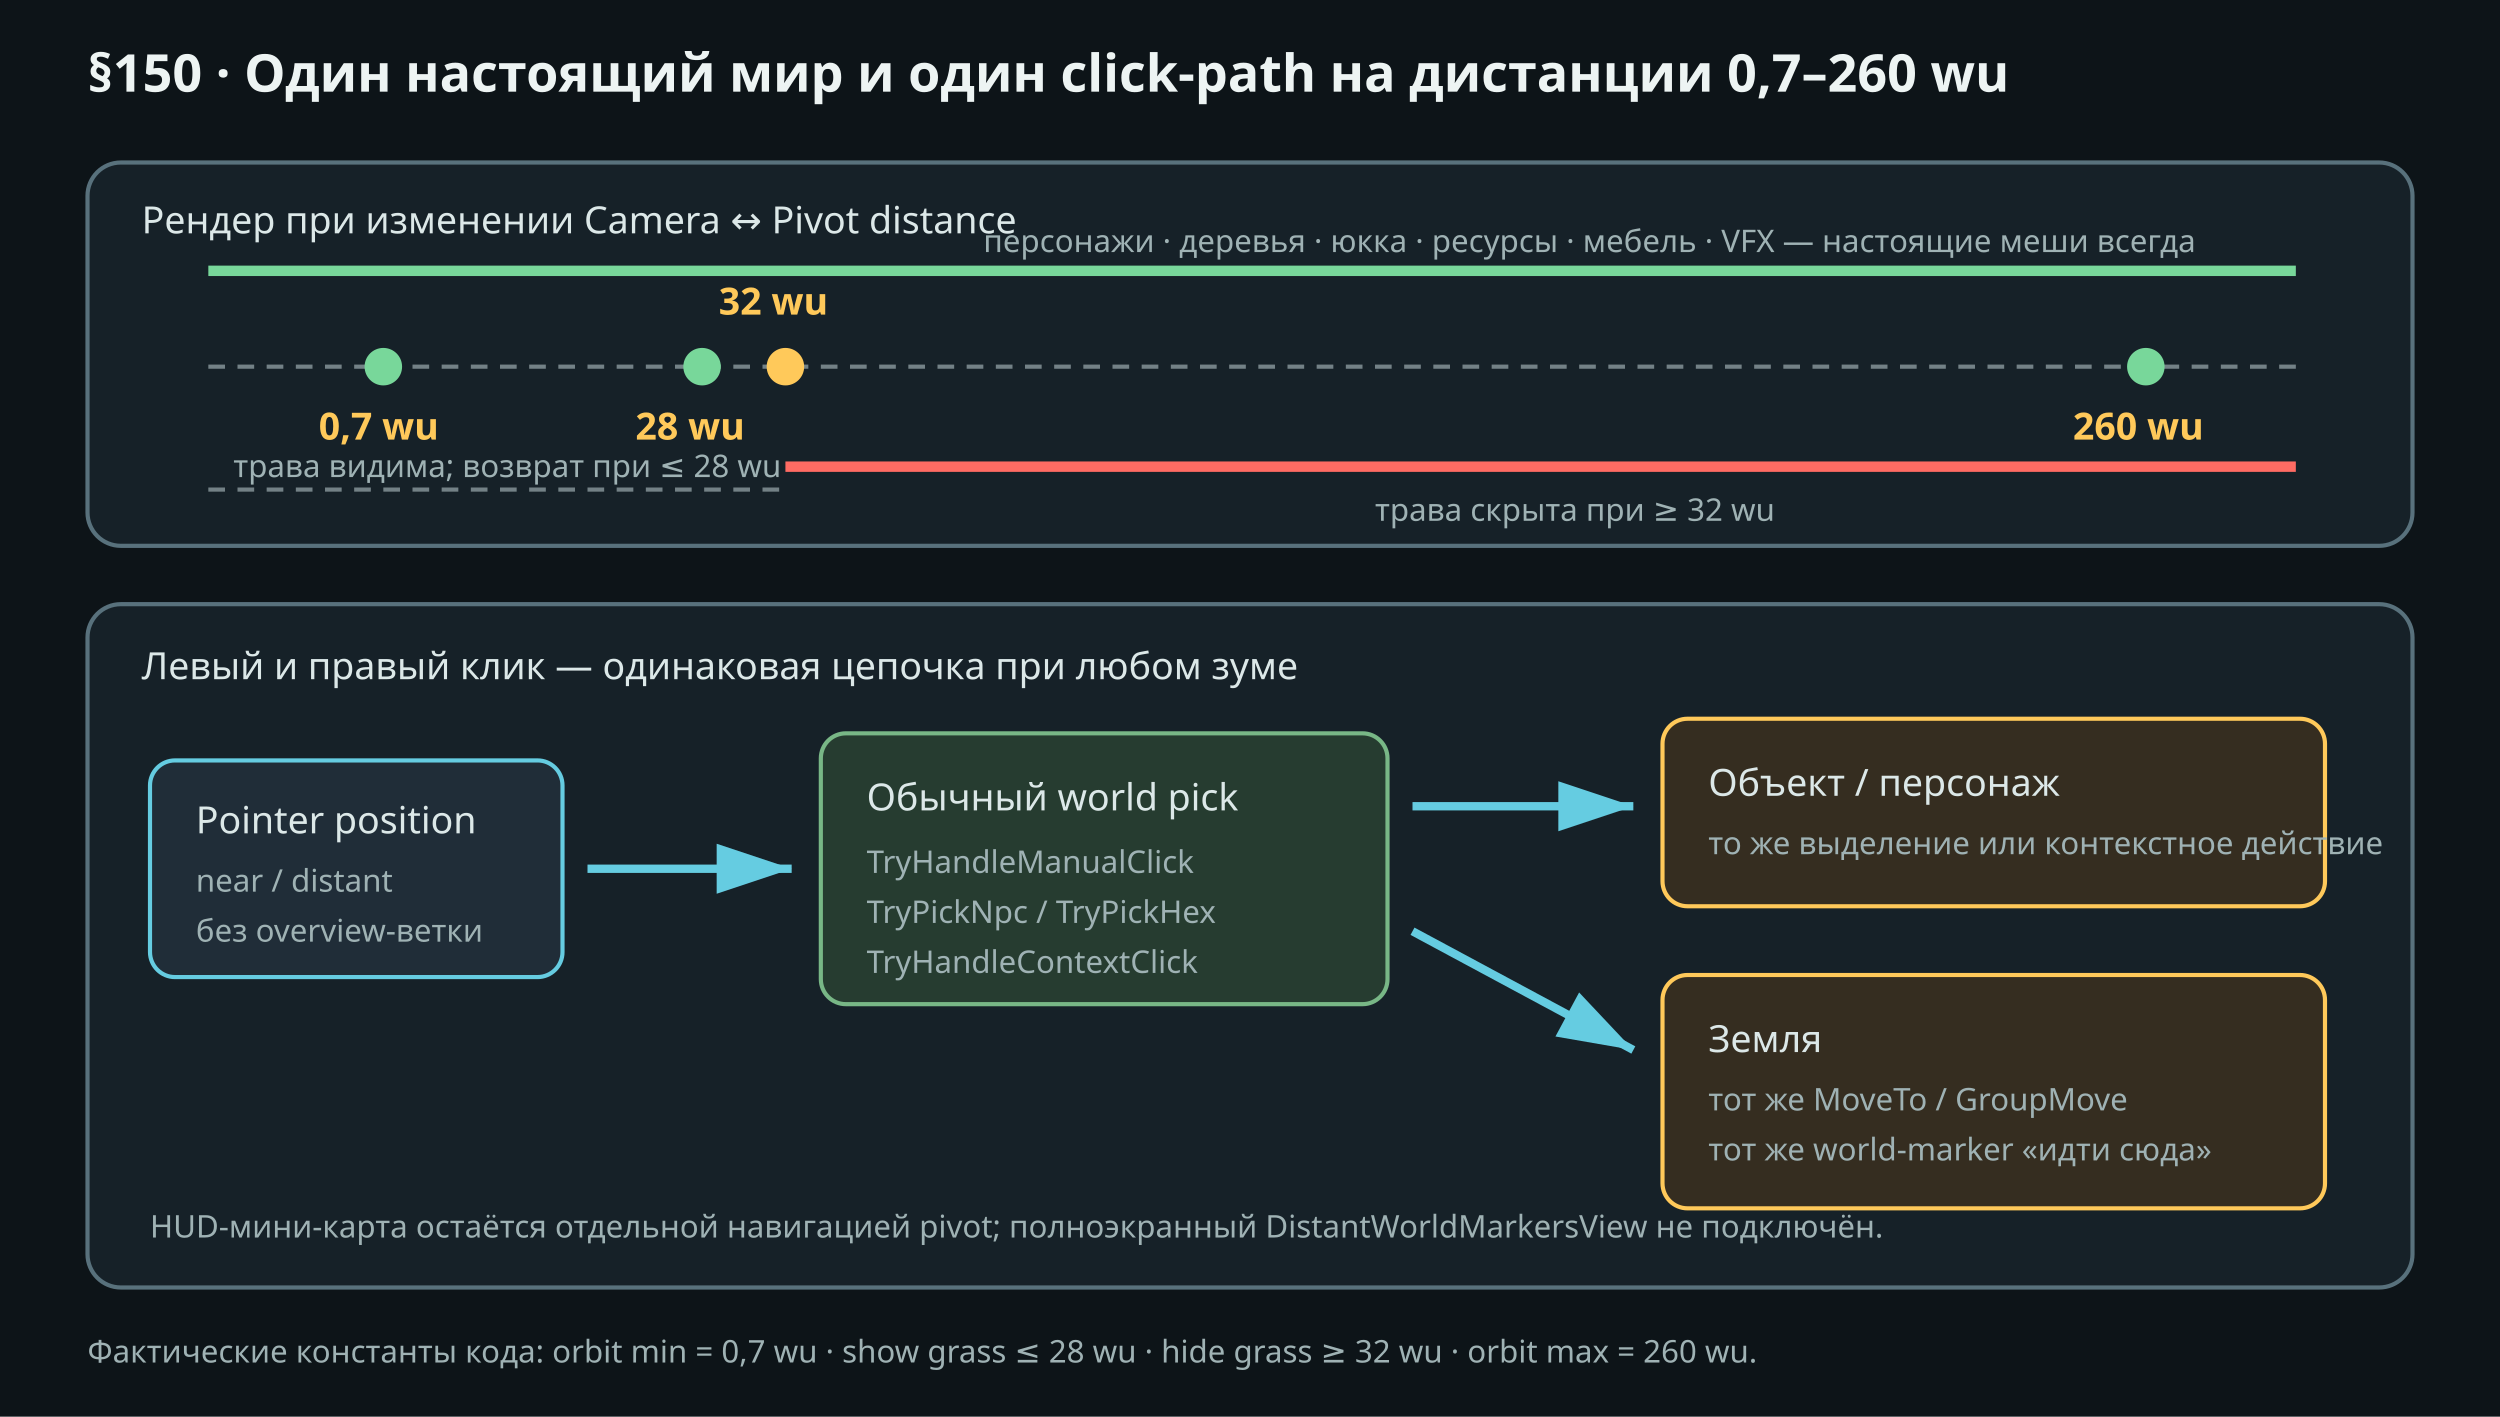
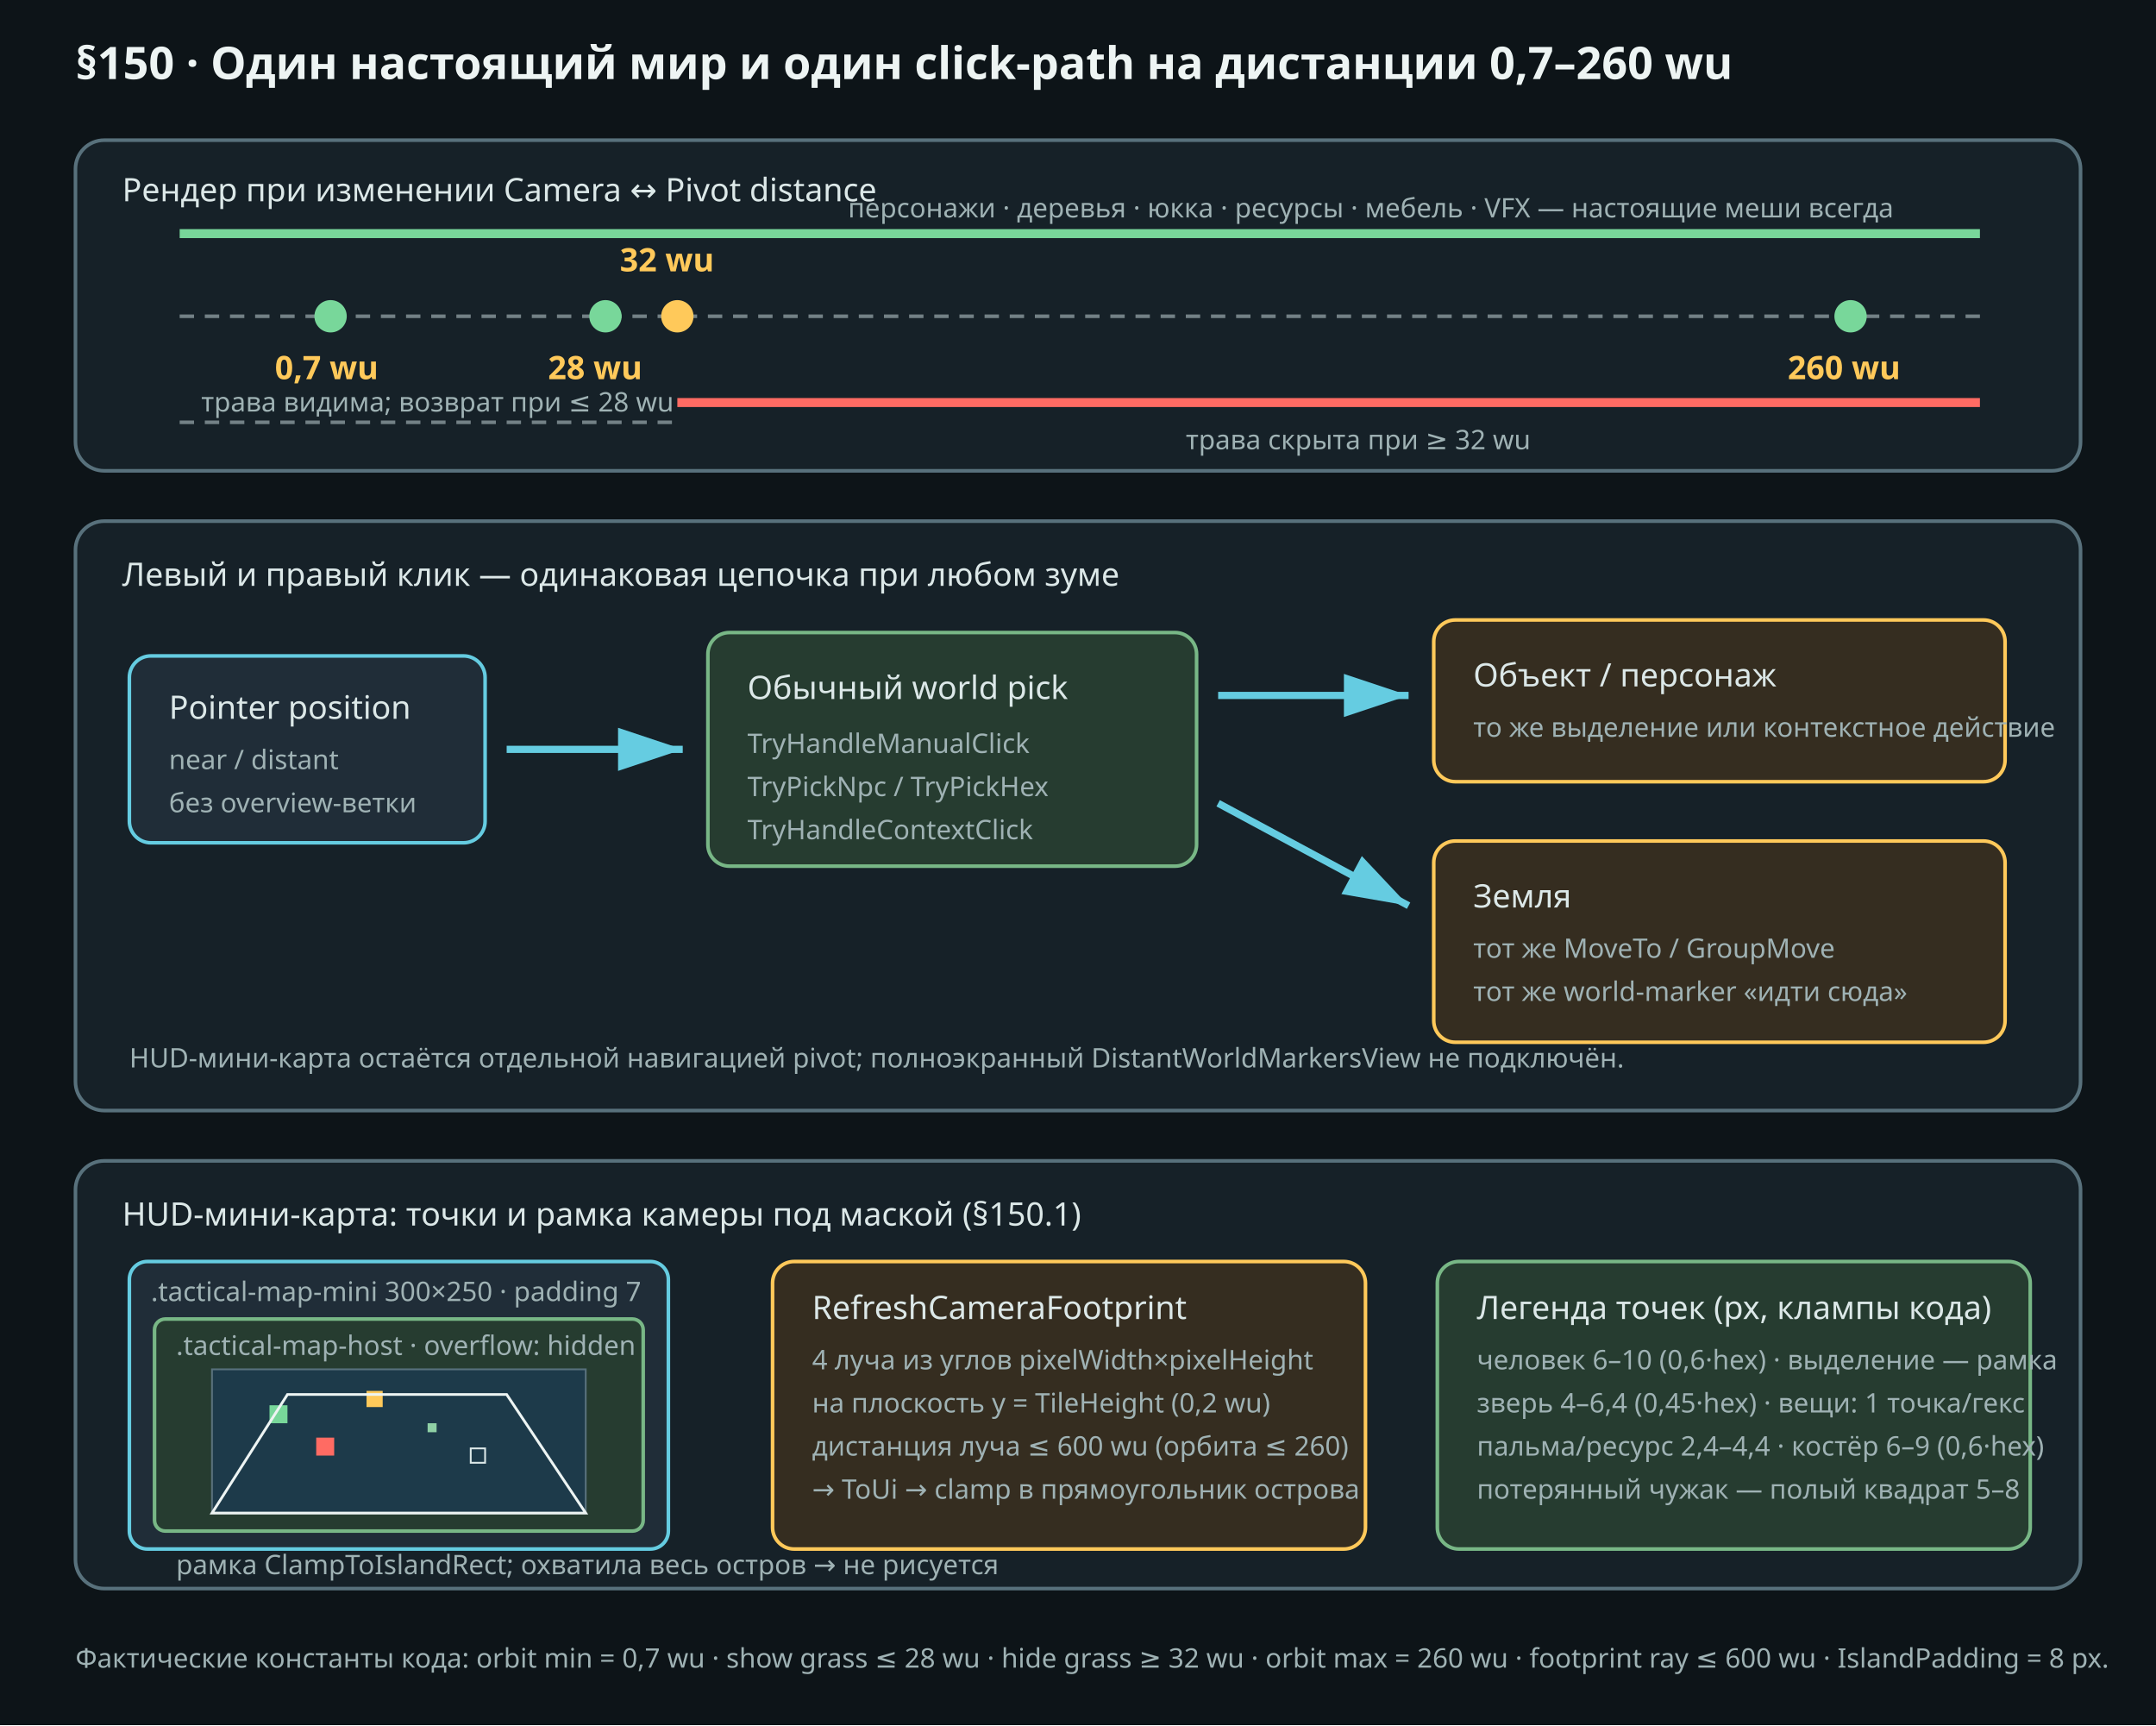
- <svg xmlns="http://www.w3.org/2000/svg" width="1200" height="680" viewBox="0 0 1200 680">
+ <svg xmlns="http://www.w3.org/2000/svg" width="1200" height="960" viewBox="0 0 1200 960">
  <defs>
    <style>
      .bg{fill:#0d1418}.panel{fill:#162128;stroke:#58717c;stroke-width:2}.title{fill:#edf4f3;font:700 25px sans-serif}.label{fill:#dce8e8;font:18px sans-serif}.small{fill:#9fb2b4;font:15px sans-serif}.number{fill:#ffc95a;font:700 18px sans-serif}.world{fill:#263c30;stroke:#78b786;stroke-width:2}.input{fill:#202d38;stroke:#65cce1;stroke-width:2}.action{fill:#352d20;stroke:#ffc95a;stroke-width:2}.arrow{stroke:#65cce1;stroke-width:4;fill:none;marker-end:url(#m)}.same{stroke:#78d79a;stroke-width:5;fill:none}.muted{stroke:#738186;stroke-width:2;stroke-dasharray:8 6;fill:none}.cross{stroke:#ff6b63;stroke-width:5}
    </style>
    <marker id="m" markerWidth="10" markerHeight="10" refX="9" refY="3" orient="auto">
      <path d="M0,0 L9,3 L0,6 Z" fill="#65cce1" />
    </marker>
  </defs>
-   <rect class="bg" width="1200" height="680" />
+   <rect class="bg" width="1200" height="960" />
  <text class="title" x="42" y="44">§150 · Один настоящий мир и один click-path на дистанции 0,7–260 wu</text>
  <rect class="panel" x="42" y="78" width="1116" height="184" rx="16" />
  <text class="label" x="68" y="112">Рендер при изменении Camera ↔ Pivot distance</text>
  <line class="muted" x1="100" y1="176" x2="1102" y2="176" />
  <circle cx="184" cy="176" r="9" fill="#78d79a" />
  <text class="number" x="153" y="211">0,7 wu</text>
  <circle cx="337" cy="176" r="9" fill="#78d79a" />
  <text class="number" x="305" y="211">28 wu</text>
  <circle cx="377" cy="176" r="9" fill="#ffc95a" />
  <text class="number" x="345" y="151">32 wu</text>
  <circle cx="1030" cy="176" r="9" fill="#78d79a" />
  <text class="number" x="995" y="211">260 wu</text>
  <path class="same" d="M100 130 L1102 130" />
  <text class="small" x="472" y="121">персонажи · деревья · юкка · ресурсы · мебель · VFX — настоящие меши всегда</text>
  <path class="muted" d="M100 235 L377 235" />
  <text class="small" x="112" y="229">трава видима; возврат при ≤ 28 wu</text>
  <line class="cross" x1="377" y1="224" x2="1102" y2="224" />
  <text class="small" x="660" y="250">трава скрыта при ≥ 32 wu</text>
  <rect class="panel" x="42" y="290" width="1116" height="328" rx="16" />
  <text class="label" x="68" y="326">Левый и правый клик — одинаковая цепочка при любом зуме</text>
  <rect class="input" x="72" y="365" width="198" height="104" rx="12" />
  <text class="label" x="94" y="400">Pointer position</text>
  <text class="small" x="94" y="428">near / distant</text>
  <text class="small" x="94" y="452">без overview-ветки</text>
  <path class="arrow" d="M282 417 L380 417" />
  <rect class="world" x="394" y="352" width="272" height="130" rx="12" />
  <text class="label" x="416" y="389">Обычный world pick</text>
  <text class="small" x="416" y="419">TryHandleManualClick</text>
  <text class="small" x="416" y="443">TryPickNpc / TryPickHex</text>
  <text class="small" x="416" y="467">TryHandleContextClick</text>
  <path class="arrow" d="M678 387 L784 387" />
  <path class="arrow" d="M678 447 L784 504" />
  <rect class="action" x="798" y="345" width="318" height="90" rx="12" />
  <text class="label" x="820" y="382">Объект / персонаж</text>
  <text class="small" x="820" y="410">то же выделение или контекстное действие</text>
  <rect class="action" x="798" y="468" width="318" height="112" rx="12" />
  <text class="label" x="820" y="505">Земля</text>
  <text class="small" x="820" y="533">тот же MoveTo / GroupMove</text>
  <text class="small" x="820" y="557">тот же world-marker «идти сюда»</text>
  <text class="small" x="72" y="594">HUD-мини-карта остаётся отдельной навигацией pivot; полноэкранный DistantWorldMarkersView не подключён.</text>
-   <text class="small" x="42" y="654">Фактические константы кода: orbit min = 0,7 wu · show grass ≤ 28 wu · hide grass ≥ 32 wu · orbit max = 260 wu.</text>
+   <rect class="panel" x="42" y="646" width="1116" height="238" rx="16" />
+   <text class="label" x="68" y="682">HUD-мини-карта: точки и рамка камеры под маской (§150.1)</text>
+   <rect class="input" x="72" y="702" width="300" height="160" rx="10" />
+   <text class="small" x="84" y="724">.tactical-map-mini 300×250 · padding 7</text>
+   <rect class="world" x="86" y="734" width="272" height="118" rx="6" />
+   <text class="small" x="98" y="754">.tactical-map-host · overflow: hidden</text>
+   <rect x="118" y="762" width="208" height="80" fill="#1d3a4a" stroke="#58717c" />
+   <rect x="150" y="782" width="10" height="10" fill="#78d79a" />
+   <rect x="176" y="800" width="10" height="10" fill="#ff6b63" />
+   <rect x="204" y="774" width="9" height="9" fill="#ffc95a" />
+   <rect x="238" y="792" width="5" height="5" fill="#8fd0a5" />
+   <rect x="262" y="806" width="8" height="8" fill="none" stroke="#dce8e8" />
+   <path d="M118 842 L160 776 L282 776 L326 842 Z" fill="none" stroke="#edf4f3" stroke-width="1.5" />
+   <text class="small" x="98" y="876">рамка ClampToIslandRect; охватила весь остров → не рисуется</text>
+   <rect class="action" x="430" y="702" width="330" height="160" rx="12" />
+   <text class="label" x="452" y="734">RefreshCameraFootprint</text>
+   <text class="small" x="452" y="762">4 луча из углов pixelWidth×pixelHeight</text>
+   <text class="small" x="452" y="786">на плоскость y = TileHeight (0,2 wu)</text>
+   <text class="small" x="452" y="810">дистанция луча ≤ 600 wu (орбита ≤ 260)</text>
+   <text class="small" x="452" y="834">→ ToUi → clamp в прямоугольник острова</text>
+   <rect class="world" x="800" y="702" width="330" height="160" rx="12" />
+   <text class="label" x="822" y="734">Легенда точек (px, клампы кода)</text>
+   <text class="small" x="822" y="762">человек 6–10 (0,6·hex) · выделение — рамка</text>
+   <text class="small" x="822" y="786">зверь 4–6,4 (0,45·hex) · вещи: 1 точка/гекс</text>
+   <text class="small" x="822" y="810">пальма/ресурс 2,4–4,4 · костёр 6–9 (0,6·hex)</text>
+   <text class="small" x="822" y="834">потерянный чужак — полый квадрат 5–8</text>
+   <text class="small" x="42" y="928">Фактические константы кода: orbit min = 0,7 wu · show grass ≤ 28 wu · hide grass ≥ 32 wu · orbit max = 260 wu · footprint ray ≤ 600 wu · IslandPadding = 8 px.</text>
</svg>
